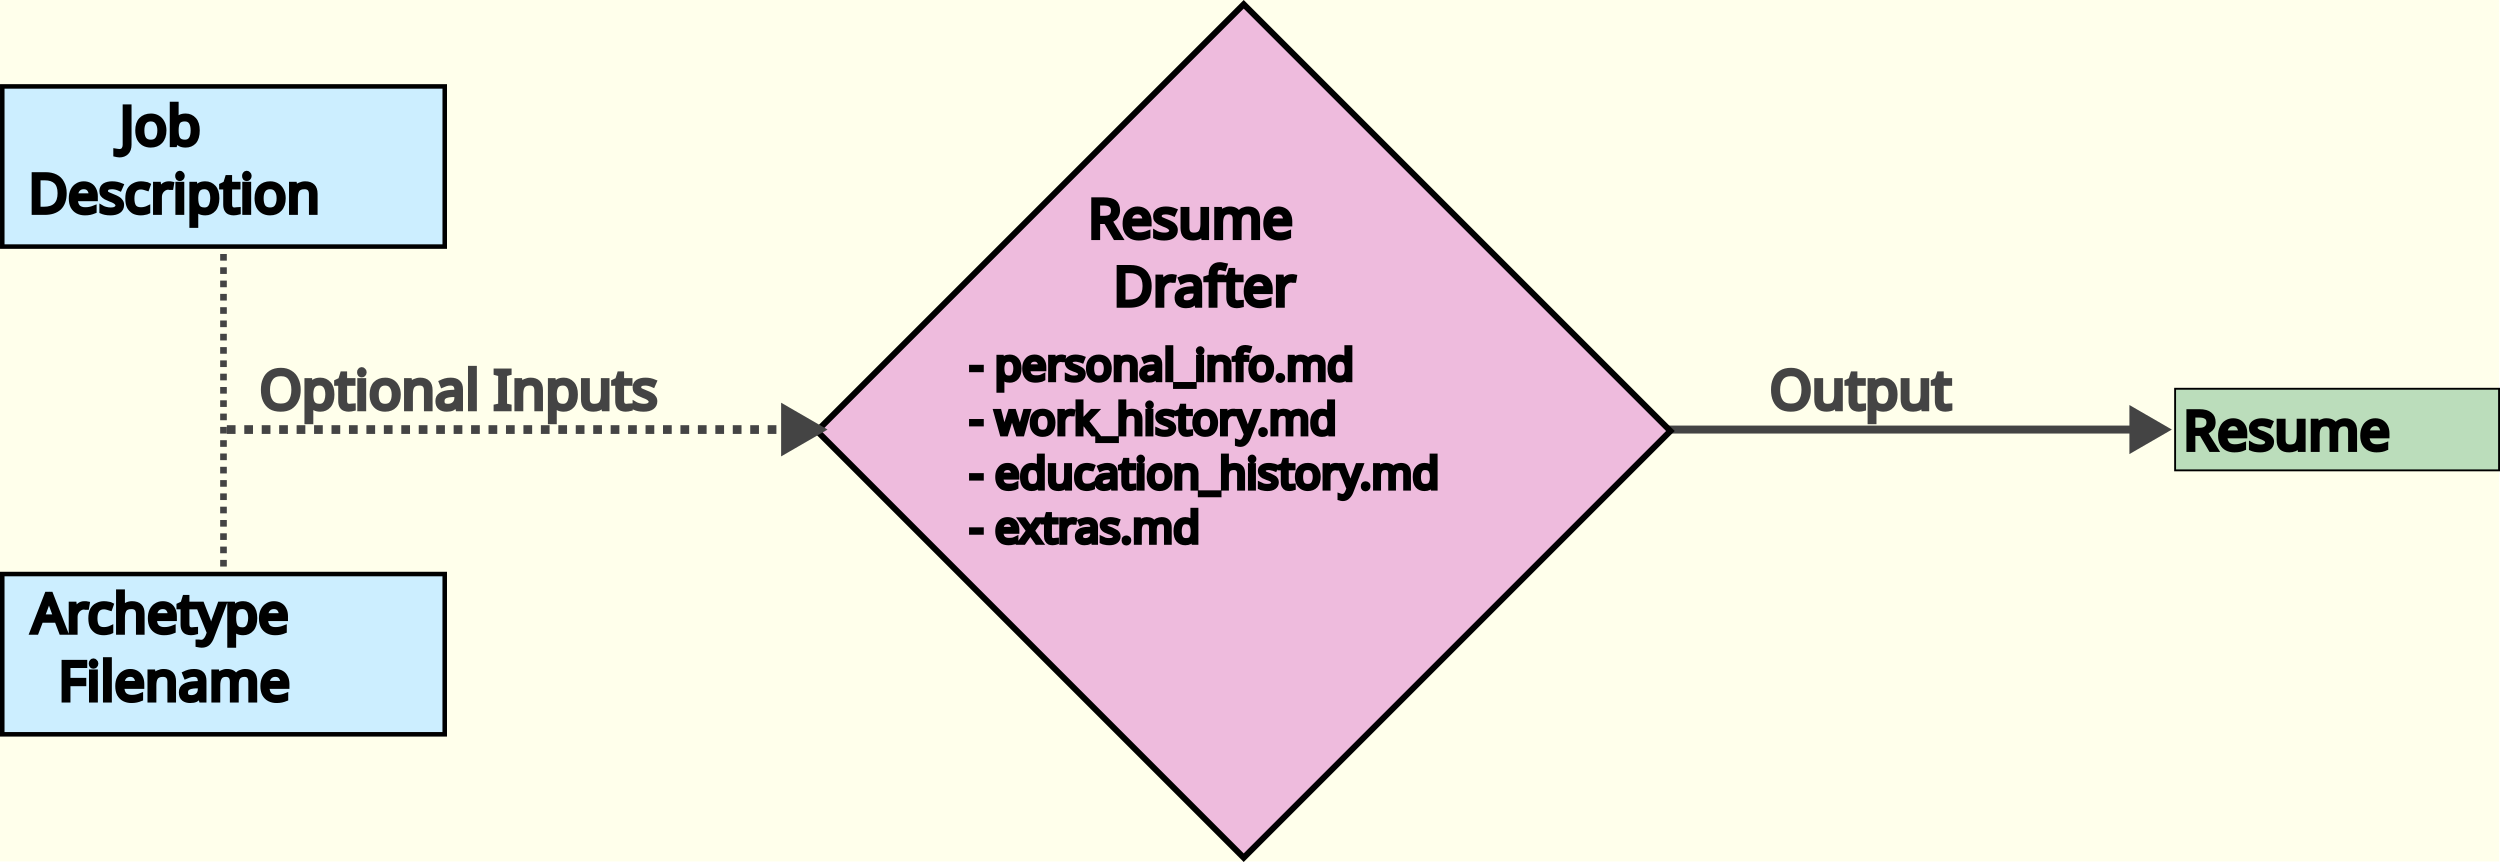
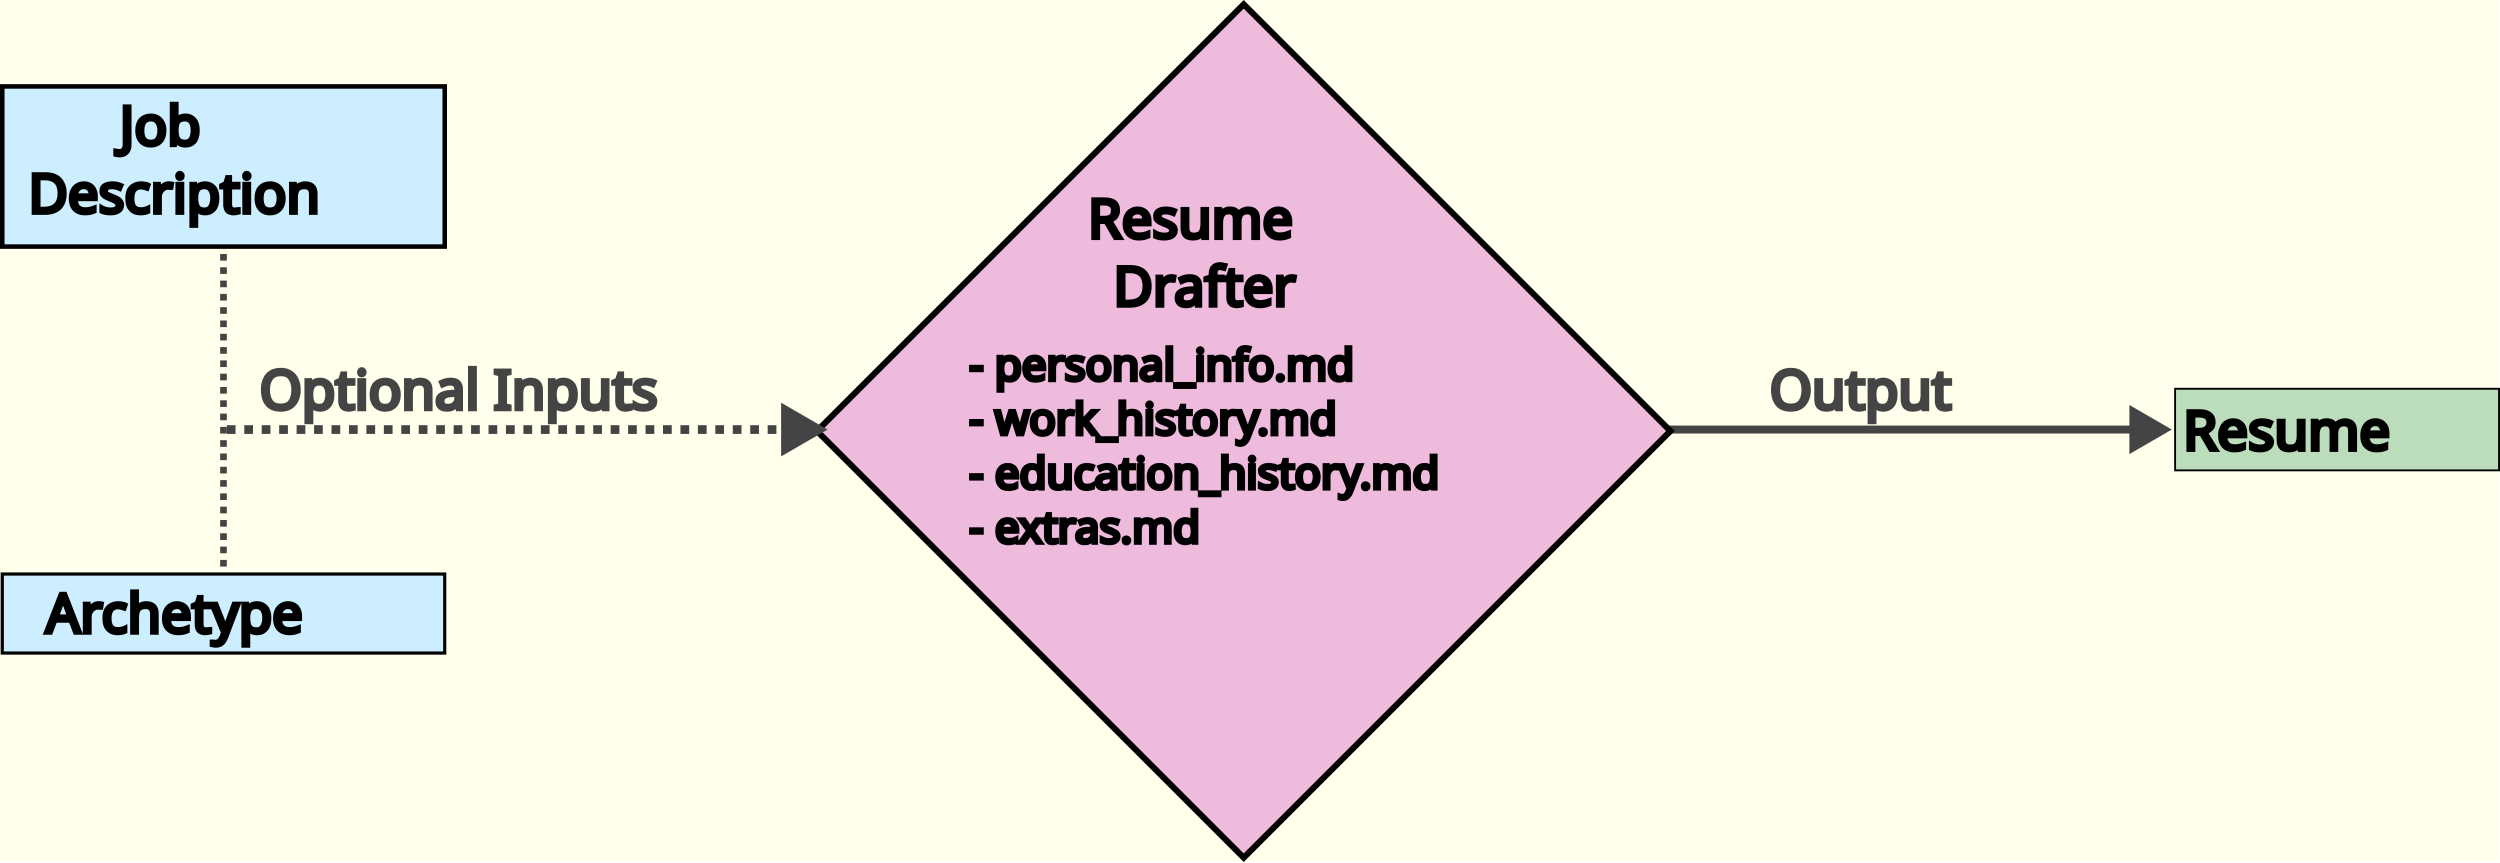
<svg xmlns="http://www.w3.org/2000/svg" width="162.78mm" height="56.127mm" viewBox="0 0 162.78 56.127" version="1.1" id="svg1">
  <defs id="defs1">
    <marker style="overflow:visible" id="marker33" refX="0" refY="0" orient="auto-start-reverse" markerWidth="1" markerHeight="1" viewBox="0 0 1 1" preserveAspectRatio="xMidYMid">
      <path transform="scale(0.5)" style="fill:context-stroke;fill-rule:evenodd;stroke:context-stroke;stroke-width:1pt" d="M 5.77,0 -2.88,5 V -5 Z" id="path33" />
    </marker>
    <marker style="overflow:visible" id="Triangle" refX="0" refY="0" orient="auto-start-reverse" markerWidth="1" markerHeight="1" viewBox="0 0 1 1" preserveAspectRatio="xMidYMid">
      <path transform="scale(0.5)" style="fill:context-stroke;fill-rule:evenodd;stroke:context-stroke;stroke-width:1pt" d="M 5.77,0 -2.88,5 V -5 Z" id="path135" />
    </marker>
  </defs>
  <rect style="fill:#ffffeb;fill-opacity:1;stroke:none;stroke-width:0;stroke-dasharray:none" id="rect3" width="162.719" height="56.092" x="4.6830566e-05" y="0" />
  <g id="layer1" transform="translate(-26.45829,-110.937)">
    <g id="g4" transform="translate(1.6320418e-6,15.875)">
      <rect style="fill:#bbddbb;fill-opacity:1;stroke:#000000;stroke-width:0.123;stroke-dasharray:none" id="rect1-8-1-8" width="21.093" height="5.313" x="168.084" y="120.375" />
      <text xml:space="preserve" style="font-style:normal;font-variant:normal;font-weight:normal;font-stretch:normal;font-size:3.547px;font-family:Michroma;-inkscape-font-specification:Michroma;text-align:center;writing-mode:lr-tb;direction:ltr;text-anchor:middle;fill:#000000;fill-opacity:1;stroke:#000000;stroke-width:0.266;stroke-dasharray:none" x="177.639" y="125.023" id="text18" transform="scale(1.005376,0.9946526)">
        <tspan style="font-size:3.547px;stroke-width:0.266" x="177.639" y="125.023" id="tspan19">Resume</tspan>
      </text>
    </g>
    <g id="g2" transform="translate(9.260412,9.260422)">
      <text xml:space="preserve" style="font-style:normal;font-variant:normal;font-weight:normal;font-stretch:normal;font-size:3.528px;font-family:'Noto Sans';-inkscape-font-specification:'Noto Sans';text-align:center;writing-mode:lr-tb;direction:ltr;text-anchor:middle;fill:#444444;fill-opacity:1;stroke:#444444;stroke-width:0.265;stroke-dasharray:none;stroke-opacity:1" x="141.552" y="128.323" id="text32">
        <tspan id="tspan32" style="fill:#444444;fill-opacity:1;stroke:#444444;stroke-width:0.265;stroke-opacity:1" x="141.552" y="128.323">Output</tspan>
      </text>
      <path style="fill:#444444;fill-opacity:1;stroke:#444444;stroke-width:0.519;stroke-dasharray:none;stroke-opacity:1;marker-end:url(#marker33)" d="m 125.677,129.646 h 24.873 6.218" id="path32-4" />
    </g>
    <g id="g9" style="stroke-width:0.265;stroke-dasharray:none" transform="translate(-0.378214,-3.213056)">
      <rect style="fill:#eebbdd;fill-opacity:1;stroke:#000000;stroke-width:0.397;stroke-dasharray:none" id="rect1-8-1-1-4" width="39.291" height="39.291" x="157.152" y="4.677" transform="rotate(45)" />
      <text xml:space="preserve" style="font-style:normal;font-variant:normal;font-weight:normal;font-stretch:normal;font-size:2.837px;font-family:Michroma;-inkscape-font-specification:Michroma;text-align:start;writing-mode:lr-tb;direction:ltr;text-anchor:start;fill:#000000;fill-opacity:1;stroke:#000000;stroke-width:0.266;stroke-dasharray:none" x="89.477" y="139.654" id="text23-5" transform="scale(1.005376,0.9946526)">
        <tspan id="tspan23-2" style="font-size:2.837px;stroke-width:0.266" x="89.477" y="139.654">- personal_info.md</tspan>
        <tspan style="font-size:2.837px;stroke-width:0.266" x="89.477" y="143.2" id="tspan24-7">- work_history.md</tspan>
        <tspan style="font-size:2.837px;stroke-width:0.266" x="89.477" y="146.747" id="tspan8">- education_history.md</tspan>
        <tspan style="font-size:2.837px;stroke-width:0.266" x="89.477" y="150.294" id="tspan9">- extras.md</tspan>
      </text>
      <text xml:space="preserve" style="font-style:normal;font-variant:normal;font-weight:normal;font-stretch:normal;font-size:3.528px;font-family:Michroma;-inkscape-font-specification:Michroma;text-align:center;writing-mode:lr-tb;direction:ltr;text-anchor:middle;fill:#000000;fill-opacity:1;stroke:#000000;stroke-width:0.265;stroke-dasharray:none" x="108.479" y="129.646" id="text3">
        <tspan style="stroke-width:0.265" x="108.479" y="129.646" id="tspan5">Resume</tspan>
        <tspan style="stroke-width:0.265" x="108.479" y="134.056" id="tspan6">Drafter</tspan>
      </text>
    </g>
    <g id="g3" transform="translate(-7.937502,9.260422)">
      <text xml:space="preserve" style="font-style:normal;font-variant:normal;font-weight:normal;font-stretch:normal;font-size:3.528px;font-family:'Noto Sans';-inkscape-font-specification:'Noto Sans';text-align:center;writing-mode:lr-tb;direction:ltr;text-anchor:middle;fill:#444444;fill-opacity:1;stroke:#444444;stroke-width:0.265;stroke-dasharray:none;stroke-opacity:1" x="67.469" y="128.323" id="text28">
        <tspan id="tspan28" style="text-align:center;text-anchor:middle;fill:#444444;fill-opacity:1;stroke:#444444;stroke-width:0.265;stroke-opacity:1" x="67.469" y="128.323">Optional Inputs</tspan>
      </text>
      <path style="fill:#444444;fill-opacity:1;stroke:#444444;stroke-width:0.433;stroke-dasharray:0.433, 0.433;stroke-dashoffset:0;stroke-opacity:1" d="m 41.01,126.609 v 17.246 4.312" id="path32-2" transform="translate(7.9375,-9.260422)" />
      <path style="fill:#444444;fill-opacity:1;stroke:#444444;stroke-width:0.568;stroke-dasharray:0.568, 0.568;stroke-dashoffset:0;stroke-opacity:1;marker-end:url(#Triangle)" d="m 49.165,129.646 h 29.678 7.42" id="path32" />
    </g>
    <g id="g7" transform="translate(25.13542,116.2286)">
-       <rect style="fill:#cceeff;fill-opacity:1;stroke:#000000;stroke-width:0.295;stroke-dasharray:none" id="rect1-8-19-2" width="28.81" height="10.436" x="1.47" y="32.085" />
+       <rect style="fill:#cceeff;fill-opacity:1;stroke:#000000;stroke-width:0.207;stroke-dasharray:none" id="rect1-8-19-2" width="28.81" height="5.144" x="1.47" y="32.085" />
      <text xml:space="preserve" style="font-style:normal;font-variant:normal;font-weight:normal;font-stretch:normal;font-size:3.528px;font-family:Michroma;-inkscape-font-specification:Michroma;text-align:center;writing-mode:lr-tb;direction:ltr;text-anchor:middle;fill:#000000;fill-opacity:1;stroke:#000000;stroke-width:0.265;stroke-dasharray:none" x="15.875" y="35.907" id="text1-4">
-         <tspan style="font-style:normal;font-variant:normal;font-weight:normal;font-stretch:normal;font-size:3.528px;font-family:Michroma;-inkscape-font-specification:Michroma;text-align:center;text-anchor:middle;fill:#000000;fill-opacity:1;stroke-width:0.265" x="15.875" y="35.907" id="tspan2-5">Archetype</tspan>
-         <tspan style="font-style:normal;font-variant:normal;font-weight:normal;font-stretch:normal;font-size:3.528px;font-family:Michroma;-inkscape-font-specification:Michroma;text-align:center;text-anchor:middle;fill:#000000;fill-opacity:1;stroke-width:0.265" x="15.875" y="40.317" id="tspan7">Filename</tspan>
+         <tspan style="font-style:normal;font-variant:normal;font-weight:normal;font-stretch:normal;font-size:3.528px;font-family:Michroma;-inkscape-font-specification:Michroma;text-align:center;text-anchor:middle;fill:#000000;fill-opacity:1;stroke-width:0.265" x="15.875" y="35.907" id="tspan7">Archetype</tspan>
      </text>
    </g>
    <g id="g28" transform="translate(-15.875,-7.937496)">
      <rect style="fill:#cceeff;fill-opacity:1;stroke:#000000;stroke-width:0.294;stroke-dasharray:none" id="rect1-8-19" width="28.81" height="10.429" x="42.481" y="124.501" />
      <text xml:space="preserve" style="font-style:normal;font-variant:normal;font-weight:normal;font-stretch:normal;font-size:3.528px;font-family:Michroma;-inkscape-font-specification:Michroma;text-align:center;writing-mode:lr-tb;direction:ltr;text-anchor:middle;fill:#000000;fill-opacity:1;stroke:#000000;stroke-width:0.265;stroke-dasharray:none" x="56.885" y="128.323" id="text1">
        <tspan id="tspan1" style="font-style:normal;font-variant:normal;font-weight:normal;font-stretch:normal;font-size:3.528px;font-family:Michroma;-inkscape-font-specification:Michroma;text-align:center;text-anchor:middle;fill:#000000;fill-opacity:1;stroke-width:0.265" x="56.885" y="128.323">Job</tspan>
        <tspan style="font-style:normal;font-variant:normal;font-weight:normal;font-stretch:normal;font-size:3.528px;font-family:Michroma;-inkscape-font-specification:Michroma;text-align:center;text-anchor:middle;fill:#000000;fill-opacity:1;stroke-width:0.265" x="56.885" y="132.733" id="tspan2">Description</tspan>
      </text>
    </g>
  </g>
</svg>
